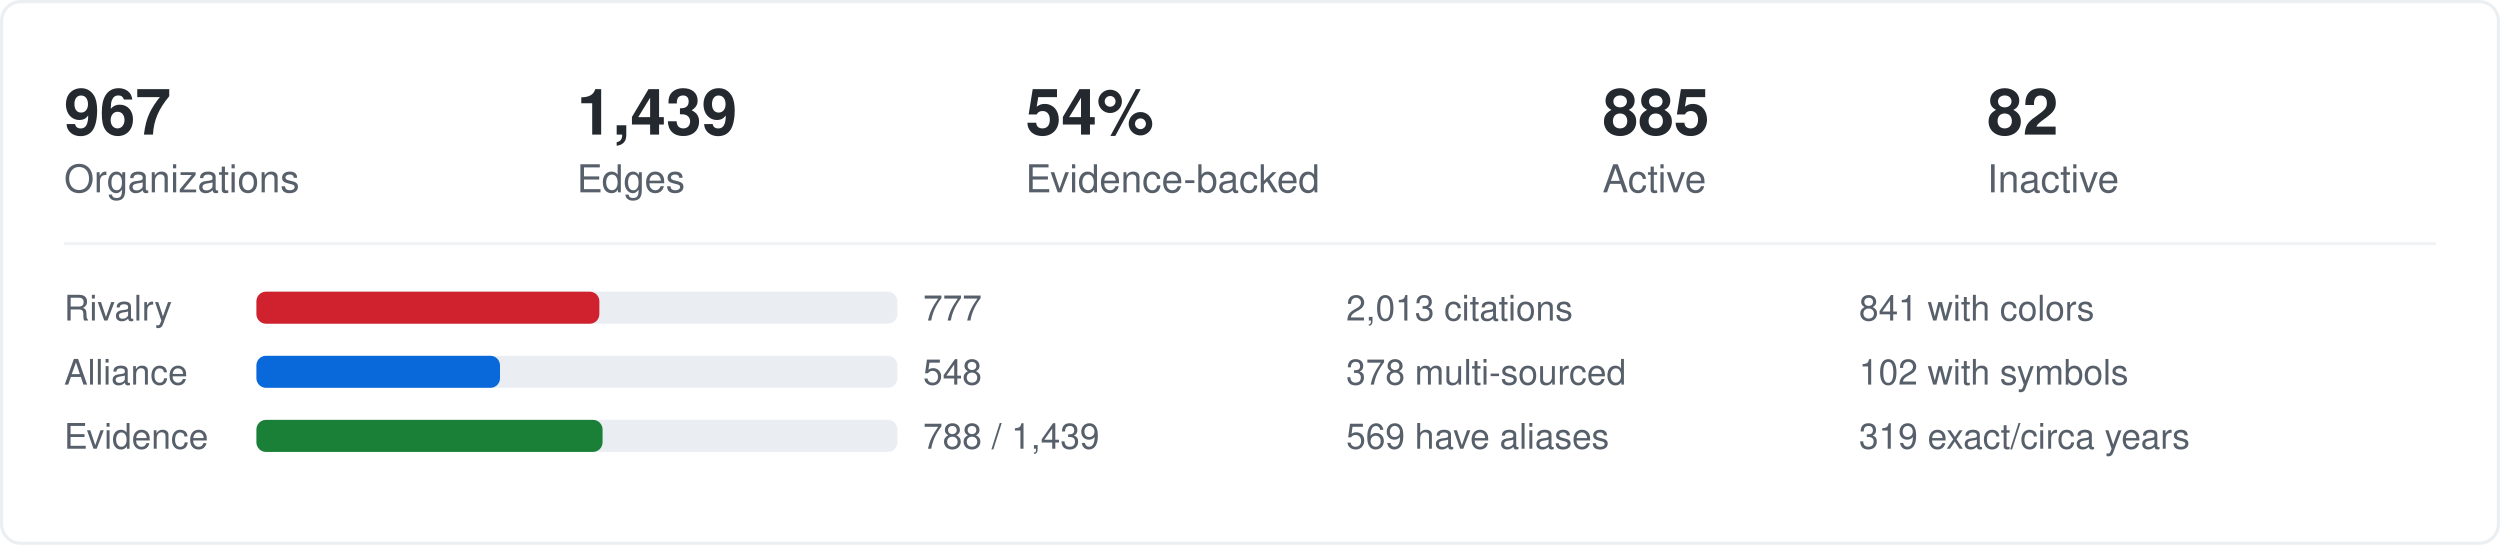
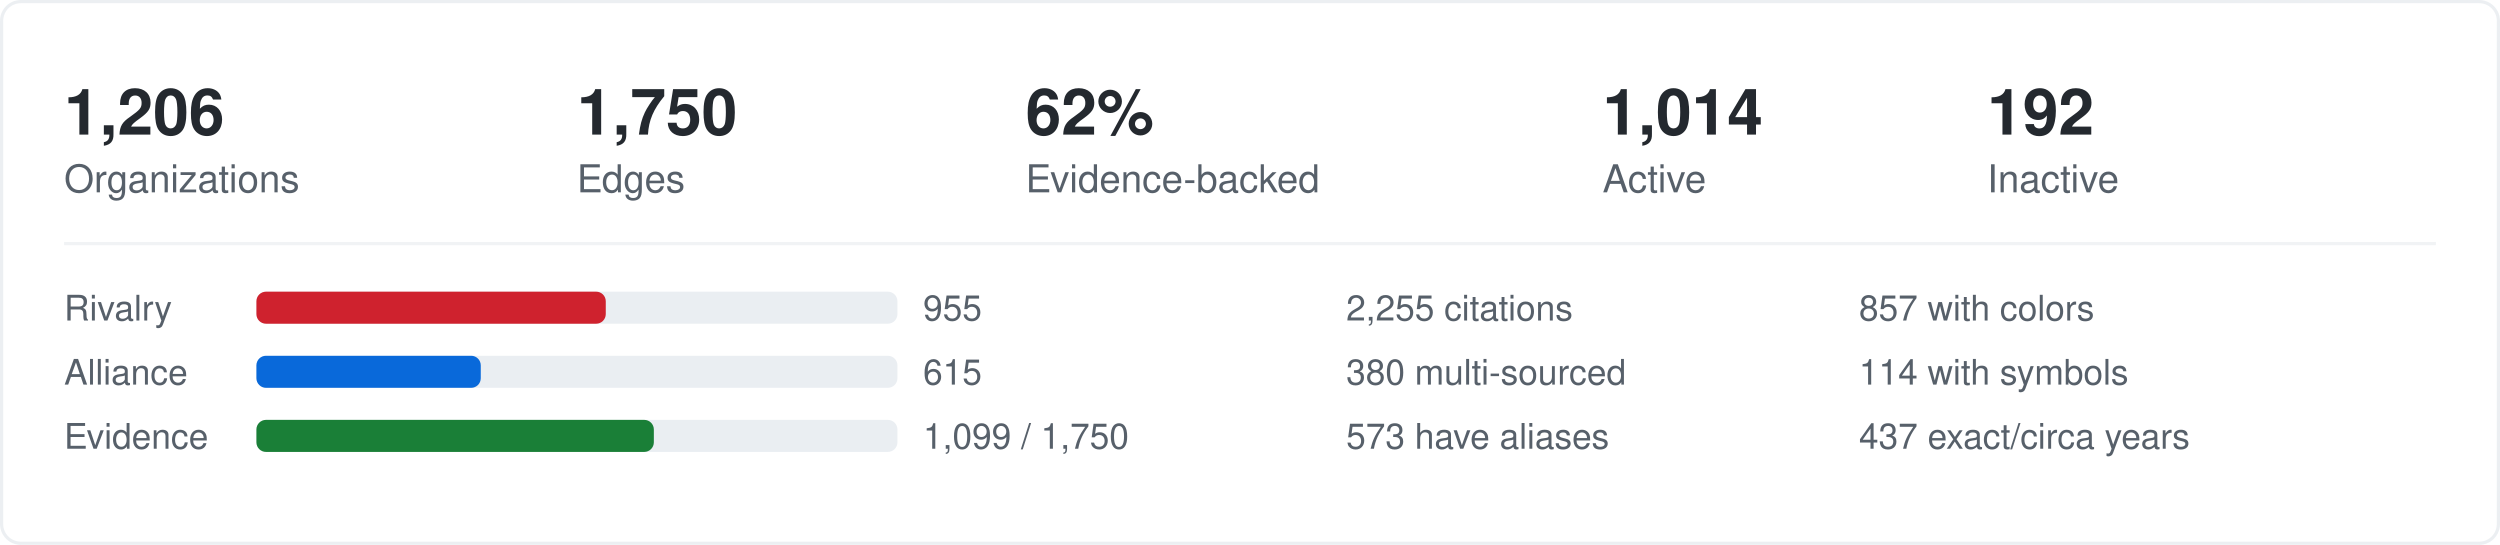
<svg xmlns="http://www.w3.org/2000/svg" width="780" height="170" viewBox="0 0 780 170" fill="none">
  <style>
    .label { font: 400 12px -apple-system,BlinkMacSystemFont,"Segoe UI",Helvetica,Arial,sans-serif; fill: #57606a; }
    .value { font: 600 20px -apple-system,BlinkMacSystemFont,"Segoe UI",Helvetica,Arial,sans-serif; fill: #24292f; }
    .small { font: 400 11px -apple-system,BlinkMacSystemFont,"Segoe UI",Helvetica,Arial,sans-serif; fill: #57606a; }
    .bar-bg { fill: #eaeef2; rx: 3; }
    .bar-red { fill: #cf222e; rx: 3; }
    .bar-blue { fill: #0969da; rx: 3; }
    .bar-green { fill: #1a7f37; rx: 3; }
    @media (prefers-color-scheme: dark) {
      .label { fill: #7d8590; }
      .value { fill: #e6edf3; }
      .small { fill: #7d8590; }
      .bar-bg { fill: #21262d; }
    }
  </style>
  <rect x="0.5" y="0.5" width="779" height="169" rx="6" stroke="#d0d7de" stroke-opacity="0.4" />
-   <text class="value" x="20" y="42">967</text>
+   <text class="value" x="20" y="42">1,206</text>
  <text class="label" x="20" y="60">Organizations</text>
-   <text class="value" x="180" y="42">1,439</text>
+   <text class="value" x="180" y="42">1,750</text>
  <text class="label" x="180" y="60">Edges</text>
-   <text class="value" x="320" y="42">54%</text>
+   <text class="value" x="320" y="42">62%</text>
  <text class="label" x="320" y="60">Evidence-backed</text>
-   <text class="value" x="500" y="42">885</text>
+   <text class="value" x="500" y="42">1,014</text>
  <text class="label" x="500" y="60">Active</text>
-   <text class="value" x="620" y="42">82</text>
+   <text class="value" x="620" y="42">192</text>
  <text class="label" x="620" y="60">Inactive</text>
  <line x1="20" y1="76" x2="760" y2="76" stroke="#d0d7de" stroke-opacity="0.3" />
  <text class="small" x="20" y="100">Rivalry</text>
  <rect class="bar-bg" x="80" y="91" width="200" height="10" />
-   <rect class="bar-red" x="80" y="91" width="107" height="10" />
-   <text class="small" x="288" y="100">777</text>
+   <rect class="bar-red" x="80" y="91" width="109" height="10" />
+   <text class="small" x="288" y="100">955</text>
  <text class="small" x="20" y="120">Alliance</text>
  <rect class="bar-bg" x="80" y="111" width="200" height="10" />
-   <rect class="bar-blue" x="80" y="111" width="76" height="10" />
-   <text class="small" x="288" y="120">548</text>
+   <rect class="bar-blue" x="80" y="111" width="70" height="10" />
+   <text class="small" x="288" y="120">615</text>
  <text class="small" x="20" y="140">Evidence</text>
  <rect class="bar-bg" x="80" y="131" width="200" height="10" />
-   <rect class="bar-green" x="80" y="131" width="108" height="10" />
-   <text class="small" x="288" y="140">788 / 1,439</text>
-   <text class="small" x="420" y="100">2,013 citations</text>
-   <text class="small" x="420" y="120">378 multi-sourced</text>
-   <text class="small" x="420" y="140">569 have aliases</text>
-   <text class="small" x="580" y="100">841 with colors</text>
-   <text class="small" x="580" y="120">102 with symbols</text>
-   <text class="small" x="580" y="140">319 exact/circa years</text>
+   <rect class="bar-green" x="80" y="131" width="124" height="10" />
+   <text class="small" x="288" y="140">1,099 / 1,750</text>
+   <text class="small" x="420" y="100">2,255 citations</text>
+   <text class="small" x="420" y="120">380 multi-sourced</text>
+   <text class="small" x="420" y="140">573 have aliases</text>
+   <text class="small" x="580" y="100">857 with colors</text>
+   <text class="small" x="580" y="120">114 with symbols</text>
+   <text class="small" x="580" y="140">437 exact/circa years</text>
</svg>
